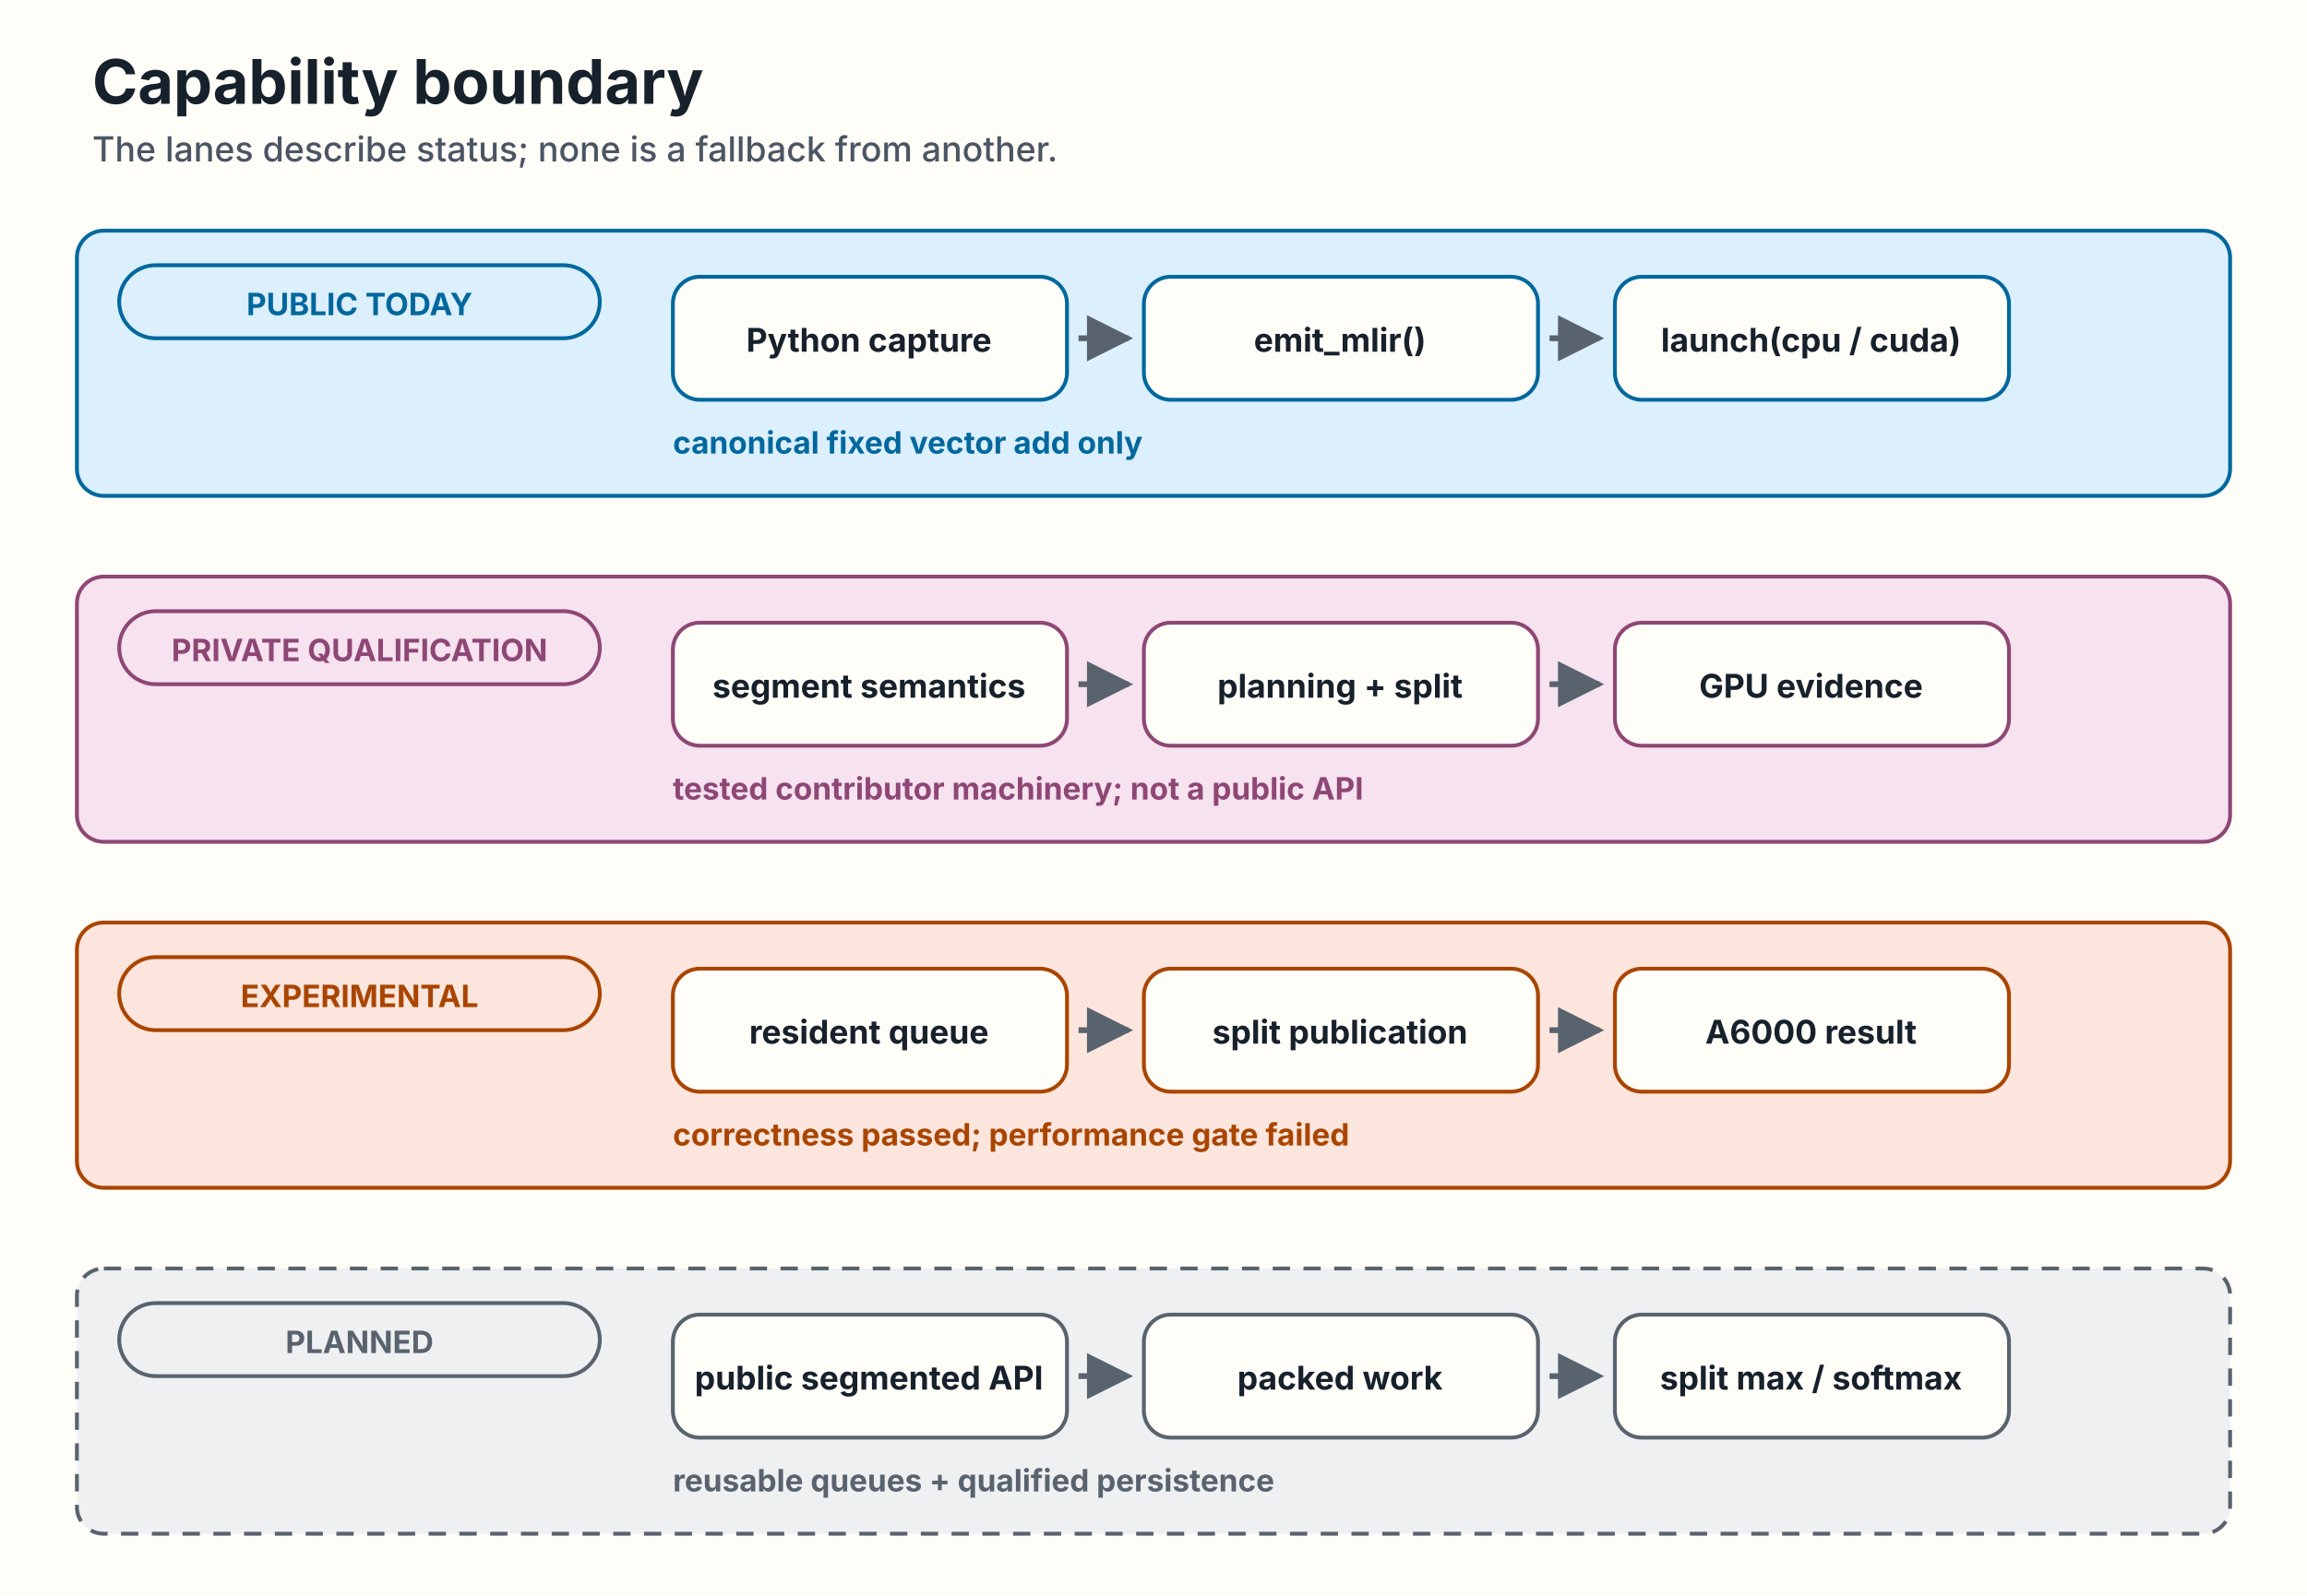
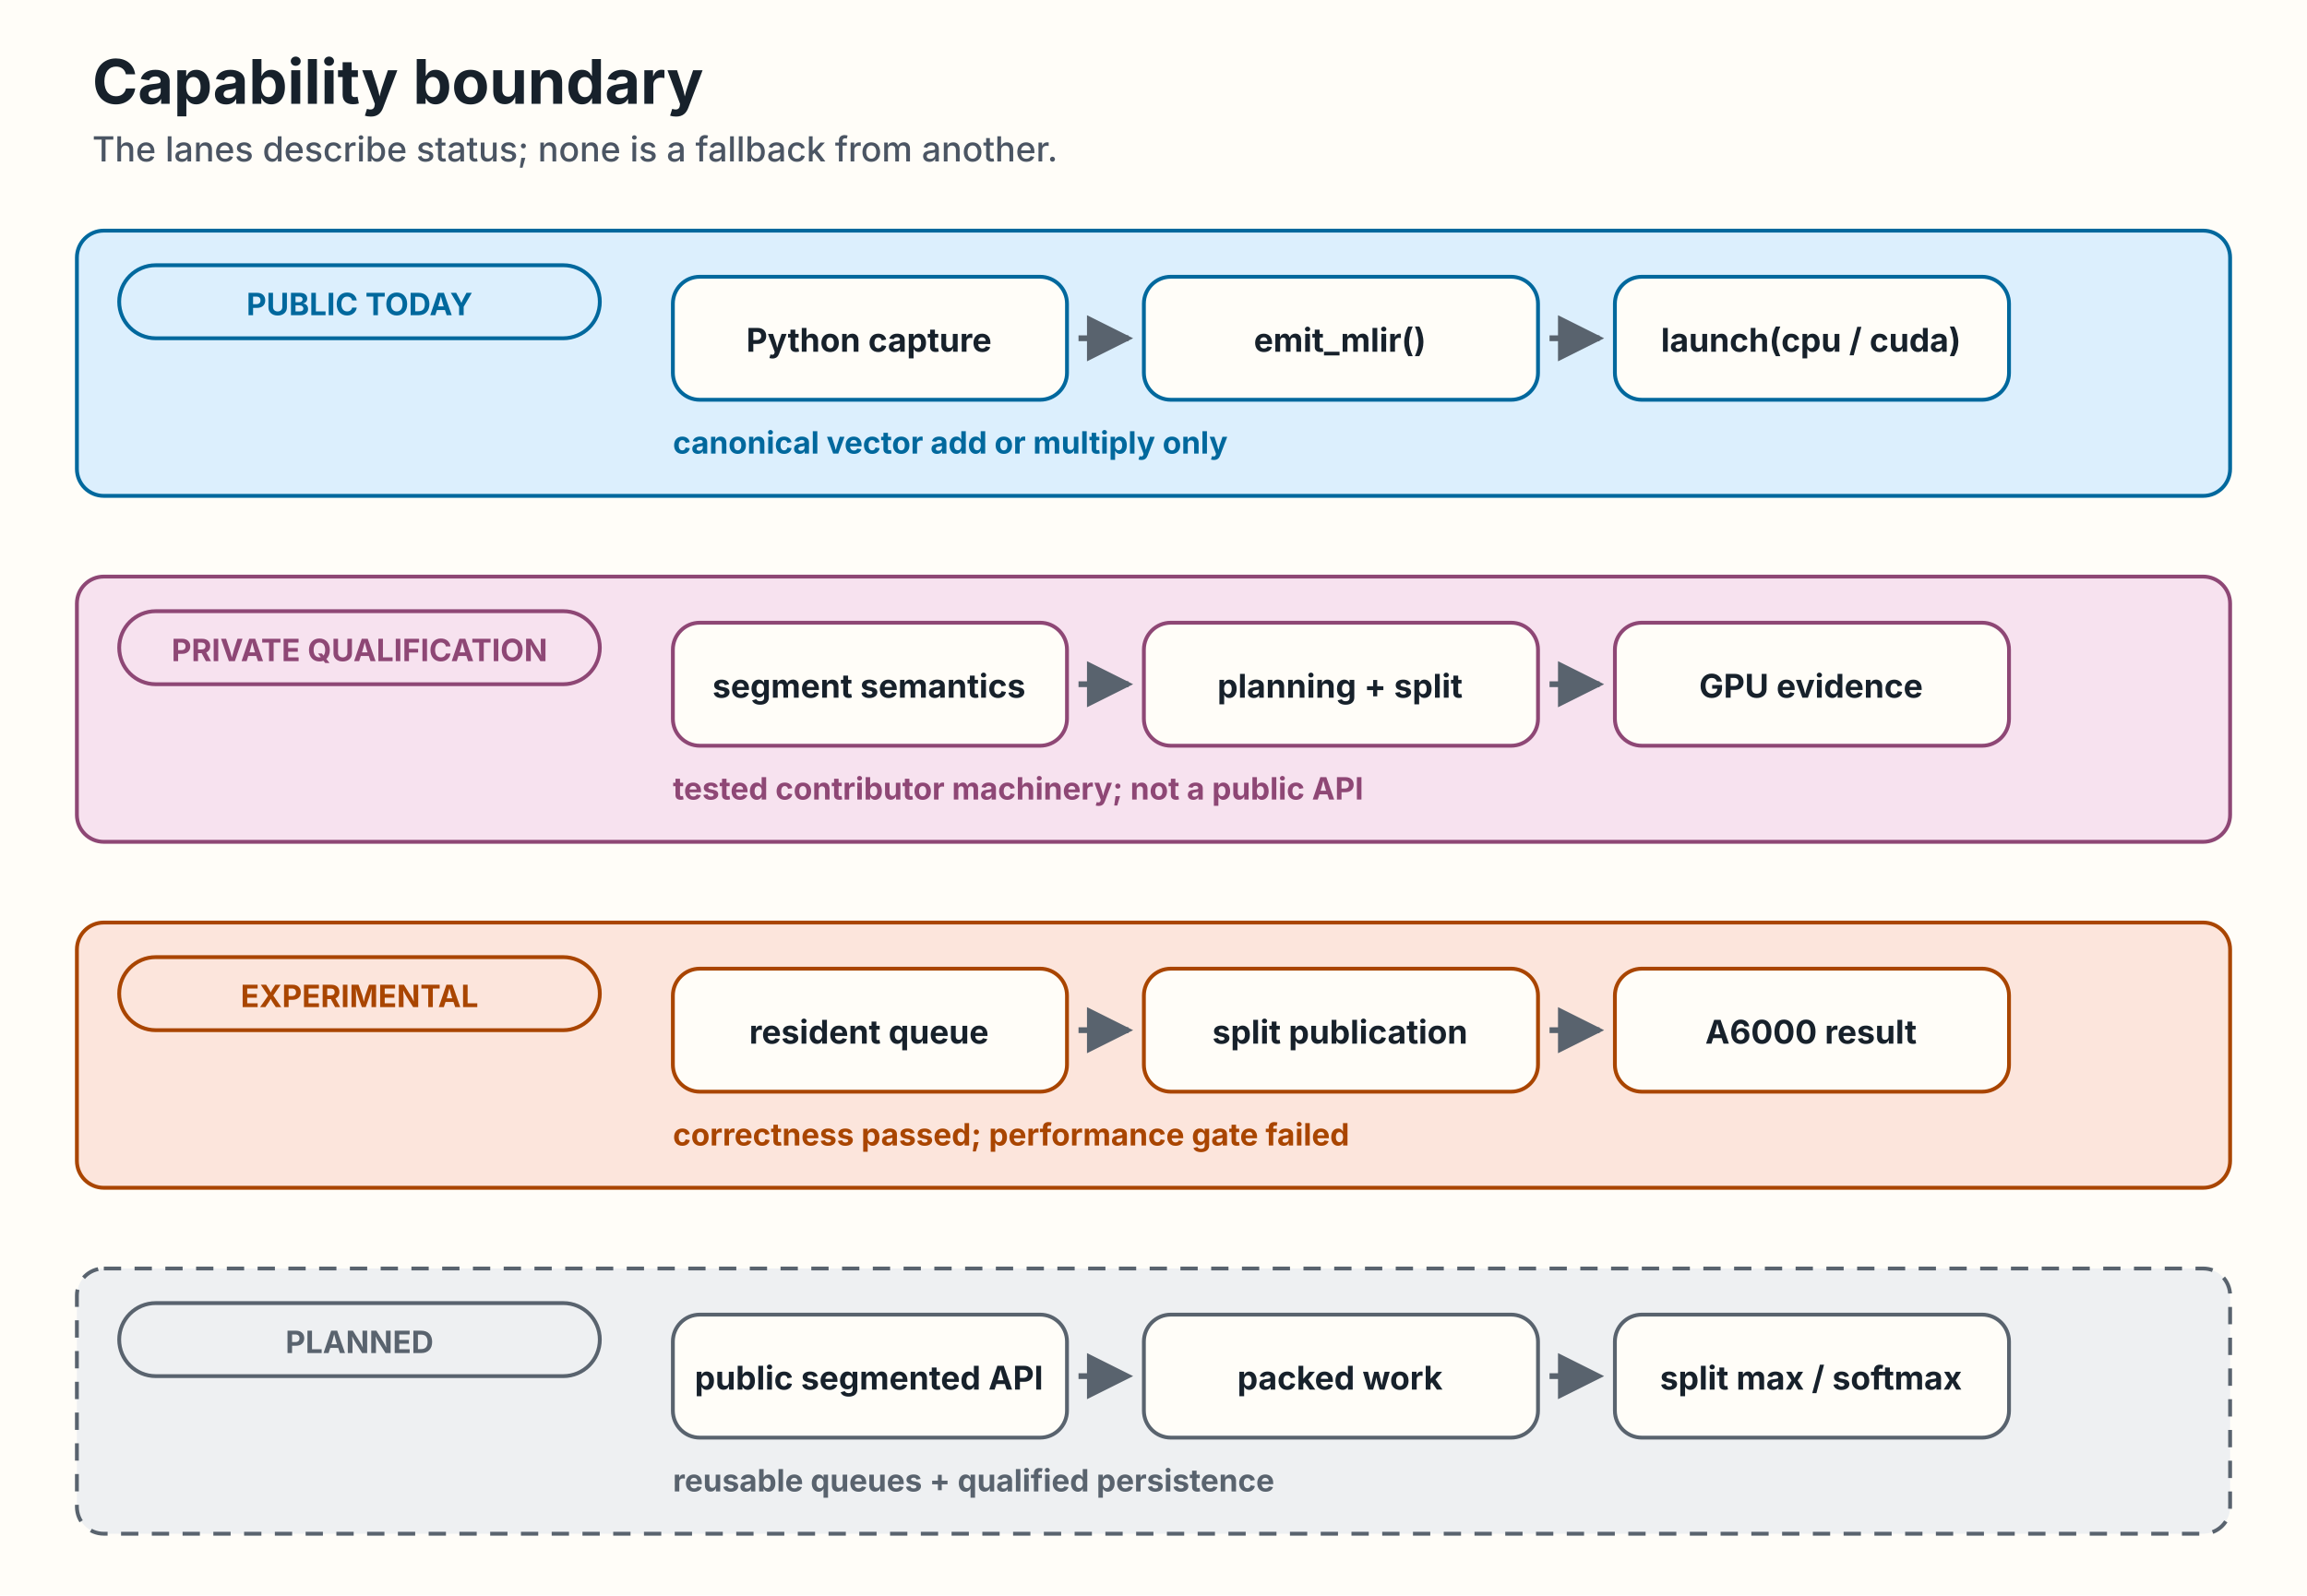
<svg xmlns="http://www.w3.org/2000/svg" viewBox="0 0 1200 830" role="img" aria-labelledby="capability-boundary-title capability-boundary-description" font-family="system-ui, -apple-system, BlinkMacSystemFont, 'Segoe UI', sans-serif">
  <defs>
    <marker id="capability-boundary-arrow" viewBox="0 0 10 10" refX="9" refY="5" markerWidth="8" markerHeight="8" orient="auto">
      <path d="M 0 0 L 10 5 L 0 10 z" fill="#59636E" />
    </marker>
  </defs>
  <rect data-role="canvas" x="0" y="0" width="1200" height="830" fill="#FFFDF8" />
  <text x="48" y="54" font-size="32" font-weight="750" fill="#17212B" text-anchor="start">Capability boundary</text>
  <text x="48" y="84" font-size="18" font-weight="500" fill="#4B5563" text-anchor="start">The lanes describe status; none is a fallback from another.</text>
  <rect x="40" y="120" width="1120" height="138" rx="14" fill="#DCEFFD" stroke="#00689D" stroke-width="2" />
  <rect x="62" y="138" width="250" height="38" rx="19" fill="#DCEFFD" stroke="#00689D" stroke-width="2" />
  <text x="187" y="164" font-size="16" font-weight="750" fill="#00689D" text-anchor="middle">PUBLIC TODAY</text>
  <rect x="350" y="144" width="205" height="64" rx="14" fill="#FFFDF8" stroke="#00689D" stroke-width="2" />
  <text x="452" y="183" font-size="17" font-weight="650" fill="#17212B" text-anchor="middle">Python capture</text>
  <rect x="595" y="144" width="205" height="64" rx="14" fill="#FFFDF8" stroke="#00689D" stroke-width="2" />
  <text x="697" y="183" font-size="17" font-weight="650" fill="#17212B" text-anchor="middle">emit_mlir()</text>
  <line x1="561" y1="176" x2="587" y2="176" stroke="#59636E" stroke-width="3" marker-end="url(#capability-boundary-arrow)" />
  <rect x="840" y="144" width="205" height="64" rx="14" fill="#FFFDF8" stroke="#00689D" stroke-width="2" />
  <text x="942" y="183" font-size="17" font-weight="650" fill="#17212B" text-anchor="middle">launch(cpu / cuda)</text>
  <line x1="806" y1="176" x2="832" y2="176" stroke="#59636E" stroke-width="3" marker-end="url(#capability-boundary-arrow)" />
-   <text x="350" y="236" font-size="16" font-weight="650" fill="#00689D" text-anchor="start">canonical fixed vector add only</text>
+   <text x="350" y="236" font-size="16" font-weight="650" fill="#00689D" text-anchor="start">canonical vector add or multiply only</text>
  <rect x="40" y="300" width="1120" height="138" rx="14" fill="#F7E2EF" stroke="#8E4775" stroke-width="2" />
  <rect x="62" y="318" width="250" height="38" rx="19" fill="#F7E2EF" stroke="#8E4775" stroke-width="2" />
  <text x="187" y="344" font-size="16" font-weight="750" fill="#8E4775" text-anchor="middle">PRIVATE QUALIFICATION</text>
  <rect x="350" y="324" width="205" height="64" rx="14" fill="#FFFDF8" stroke="#8E4775" stroke-width="2" />
  <text x="452" y="363" font-size="17" font-weight="650" fill="#17212B" text-anchor="middle">segment semantics</text>
  <rect x="595" y="324" width="205" height="64" rx="14" fill="#FFFDF8" stroke="#8E4775" stroke-width="2" />
  <text x="697" y="363" font-size="17" font-weight="650" fill="#17212B" text-anchor="middle">planning + split</text>
  <line x1="561" y1="356" x2="587" y2="356" stroke="#59636E" stroke-width="3" marker-end="url(#capability-boundary-arrow)" />
  <rect x="840" y="324" width="205" height="64" rx="14" fill="#FFFDF8" stroke="#8E4775" stroke-width="2" />
  <text x="942" y="363" font-size="17" font-weight="650" fill="#17212B" text-anchor="middle">GPU evidence</text>
  <line x1="806" y1="356" x2="832" y2="356" stroke="#59636E" stroke-width="3" marker-end="url(#capability-boundary-arrow)" />
  <text x="350" y="416" font-size="16" font-weight="650" fill="#8E4775" text-anchor="start">tested contributor machinery; not a public API</text>
  <rect x="40" y="480" width="1120" height="138" rx="14" fill="#FCE5DC" stroke="#A94500" stroke-width="2" />
  <rect x="62" y="498" width="250" height="38" rx="19" fill="#FCE5DC" stroke="#A94500" stroke-width="2" />
  <text x="187" y="524" font-size="16" font-weight="750" fill="#A94500" text-anchor="middle">EXPERIMENTAL</text>
  <rect x="350" y="504" width="205" height="64" rx="14" fill="#FFFDF8" stroke="#A94500" stroke-width="2" />
  <text x="452" y="543" font-size="17" font-weight="650" fill="#17212B" text-anchor="middle">resident queue</text>
  <rect x="595" y="504" width="205" height="64" rx="14" fill="#FFFDF8" stroke="#A94500" stroke-width="2" />
  <text x="697" y="543" font-size="17" font-weight="650" fill="#17212B" text-anchor="middle">split publication</text>
  <line x1="561" y1="536" x2="587" y2="536" stroke="#59636E" stroke-width="3" marker-end="url(#capability-boundary-arrow)" />
  <rect x="840" y="504" width="205" height="64" rx="14" fill="#FFFDF8" stroke="#A94500" stroke-width="2" />
  <text x="942" y="543" font-size="17" font-weight="650" fill="#17212B" text-anchor="middle">A6000 result</text>
  <line x1="806" y1="536" x2="832" y2="536" stroke="#59636E" stroke-width="3" marker-end="url(#capability-boundary-arrow)" />
  <text x="350" y="596" font-size="16" font-weight="650" fill="#A94500" text-anchor="start">correctness passed; performance gate failed</text>
  <rect x="40" y="660" width="1120" height="138" rx="14" fill="#EEF0F2" stroke="#59636E" stroke-width="2" stroke-dasharray="9 7" />
  <rect x="62" y="678" width="250" height="38" rx="19" fill="#EEF0F2" stroke="#59636E" stroke-width="2" />
  <text x="187" y="704" font-size="16" font-weight="750" fill="#59636E" text-anchor="middle">PLANNED</text>
  <rect x="350" y="684" width="205" height="64" rx="14" fill="#FFFDF8" stroke="#59636E" stroke-width="2" />
  <text x="452" y="723" font-size="17" font-weight="650" fill="#17212B" text-anchor="middle">public segmented API</text>
  <rect x="595" y="684" width="205" height="64" rx="14" fill="#FFFDF8" stroke="#59636E" stroke-width="2" />
  <text x="697" y="723" font-size="17" font-weight="650" fill="#17212B" text-anchor="middle">packed work</text>
  <line x1="561" y1="716" x2="587" y2="716" stroke="#59636E" stroke-width="3" stroke-dasharray="8 7" marker-end="url(#capability-boundary-arrow)" />
  <rect x="840" y="684" width="205" height="64" rx="14" fill="#FFFDF8" stroke="#59636E" stroke-width="2" />
  <text x="942" y="723" font-size="17" font-weight="650" fill="#17212B" text-anchor="middle">split max / softmax</text>
  <line x1="806" y1="716" x2="832" y2="716" stroke="#59636E" stroke-width="3" stroke-dasharray="8 7" marker-end="url(#capability-boundary-arrow)" />
  <text x="350" y="776" font-size="16" font-weight="650" fill="#59636E" text-anchor="start">reusable queues + qualified persistence</text>
</svg>
